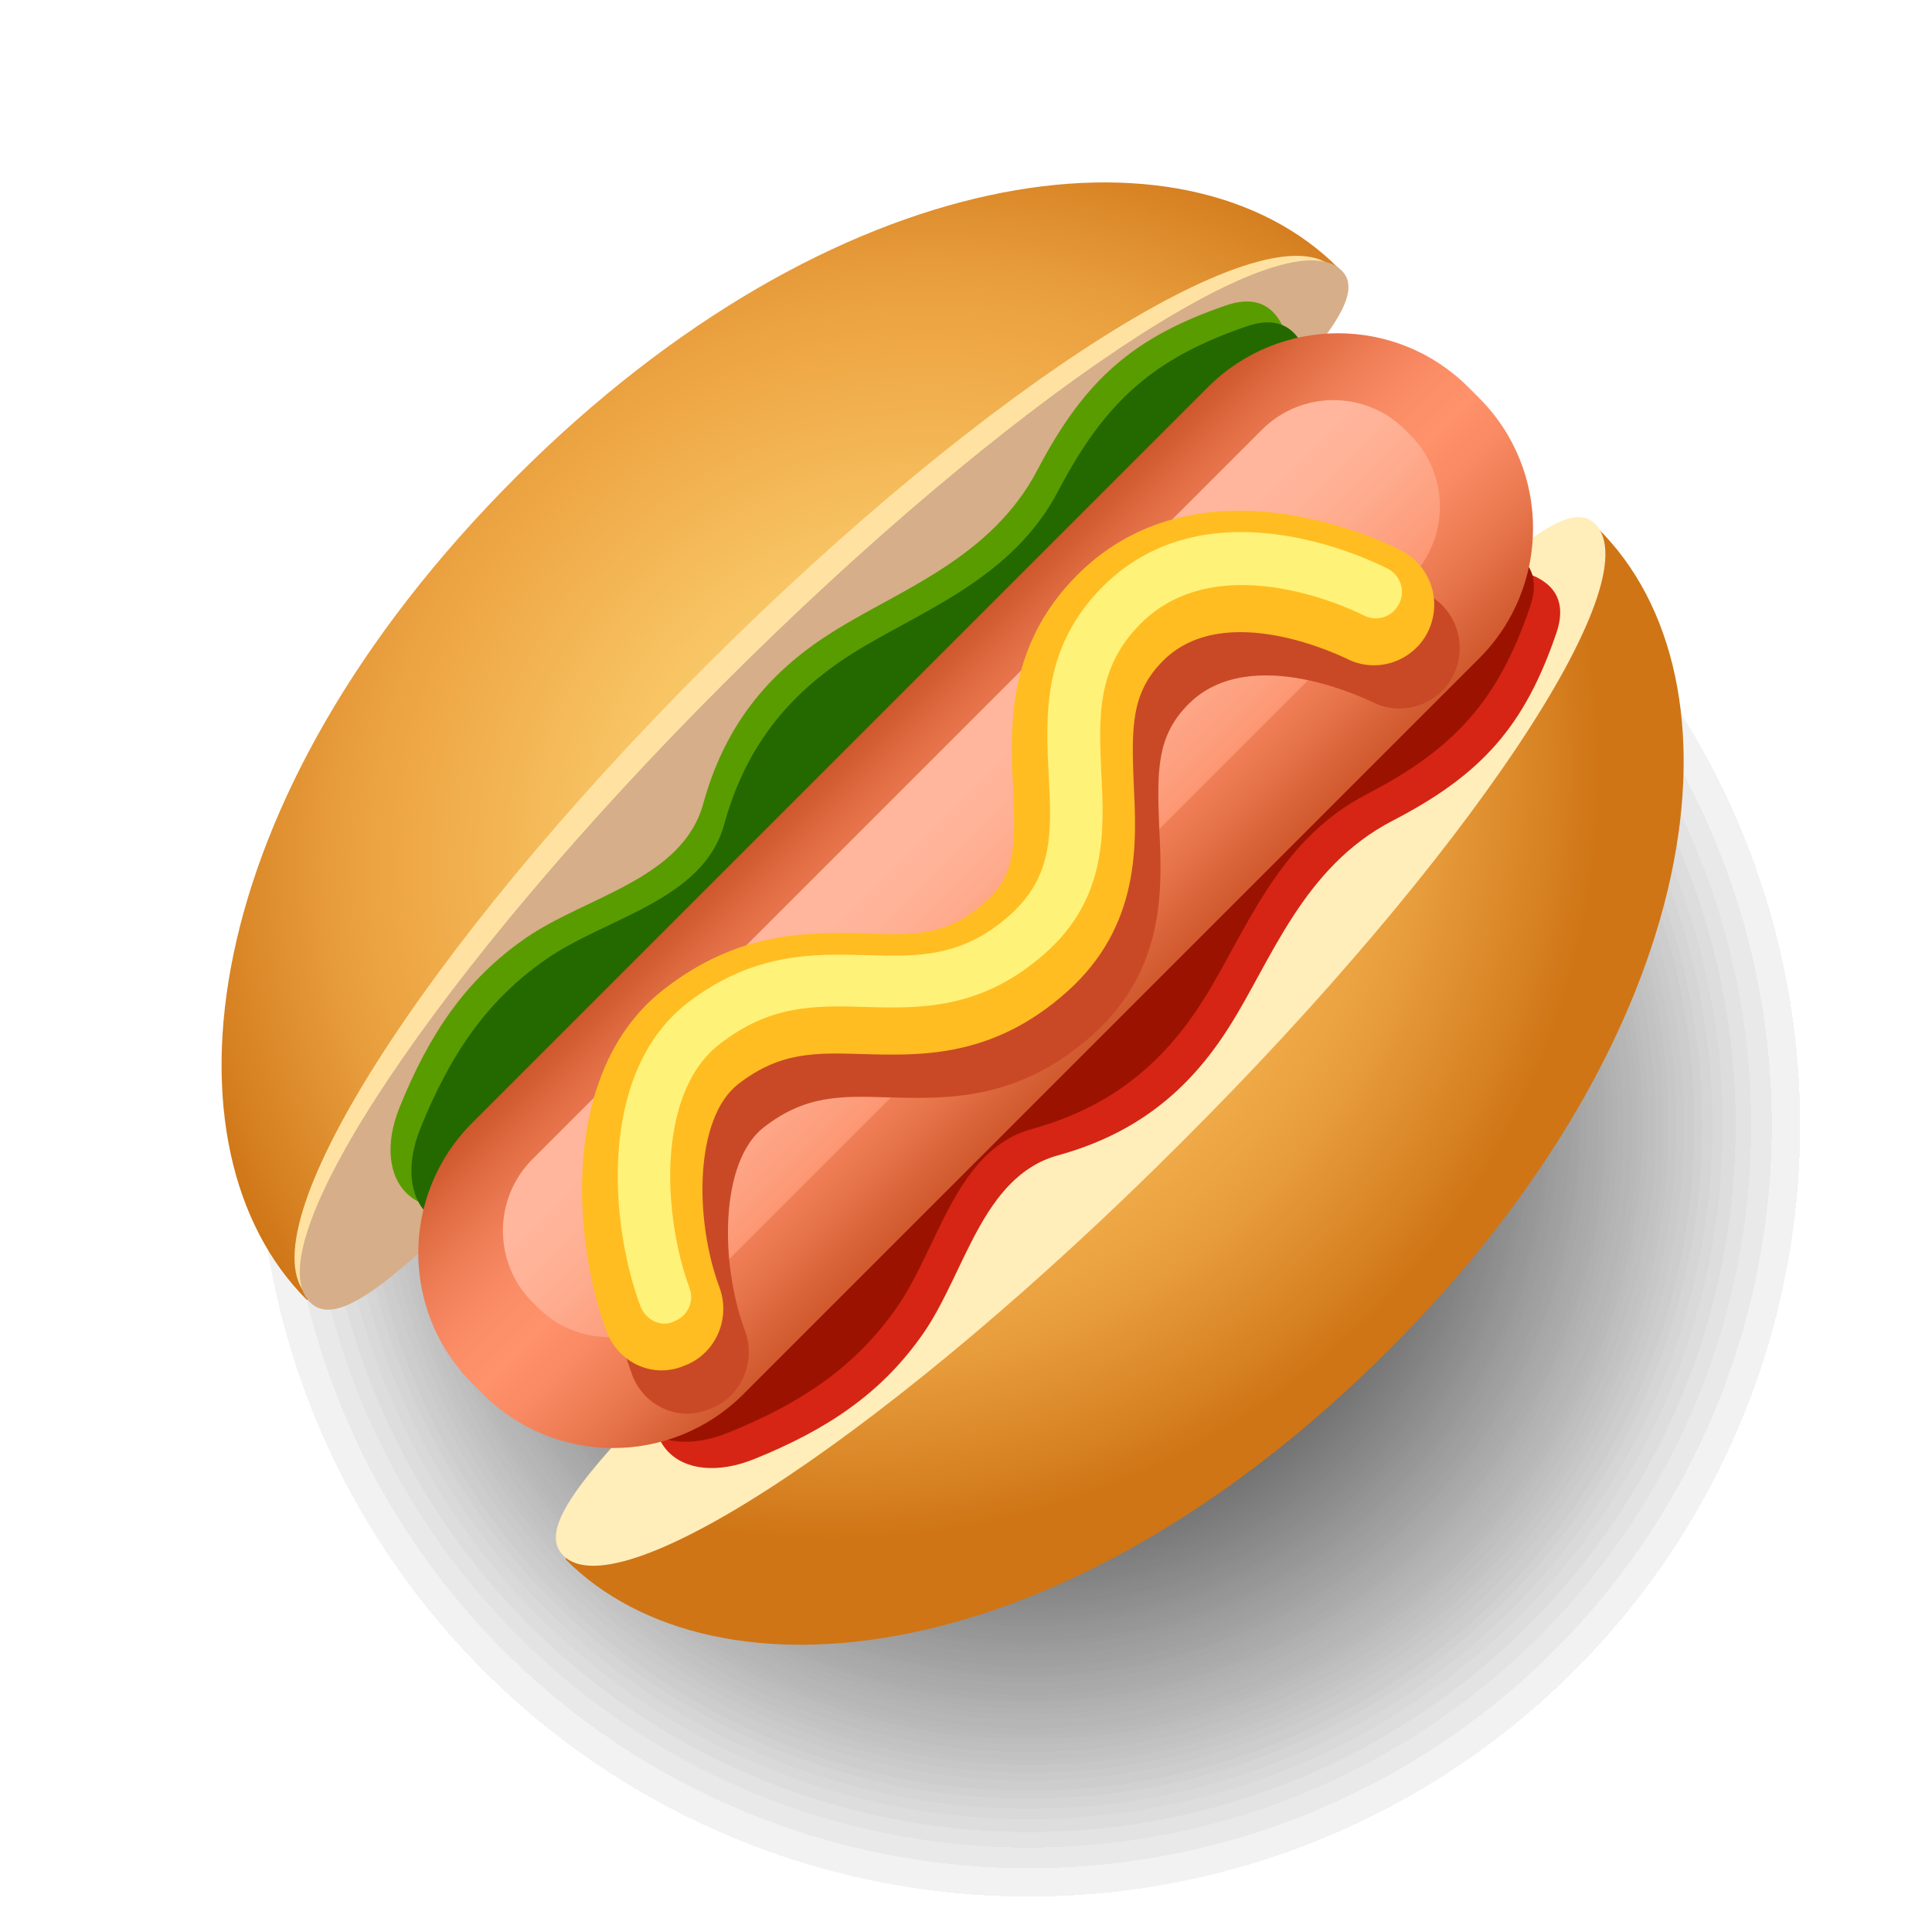
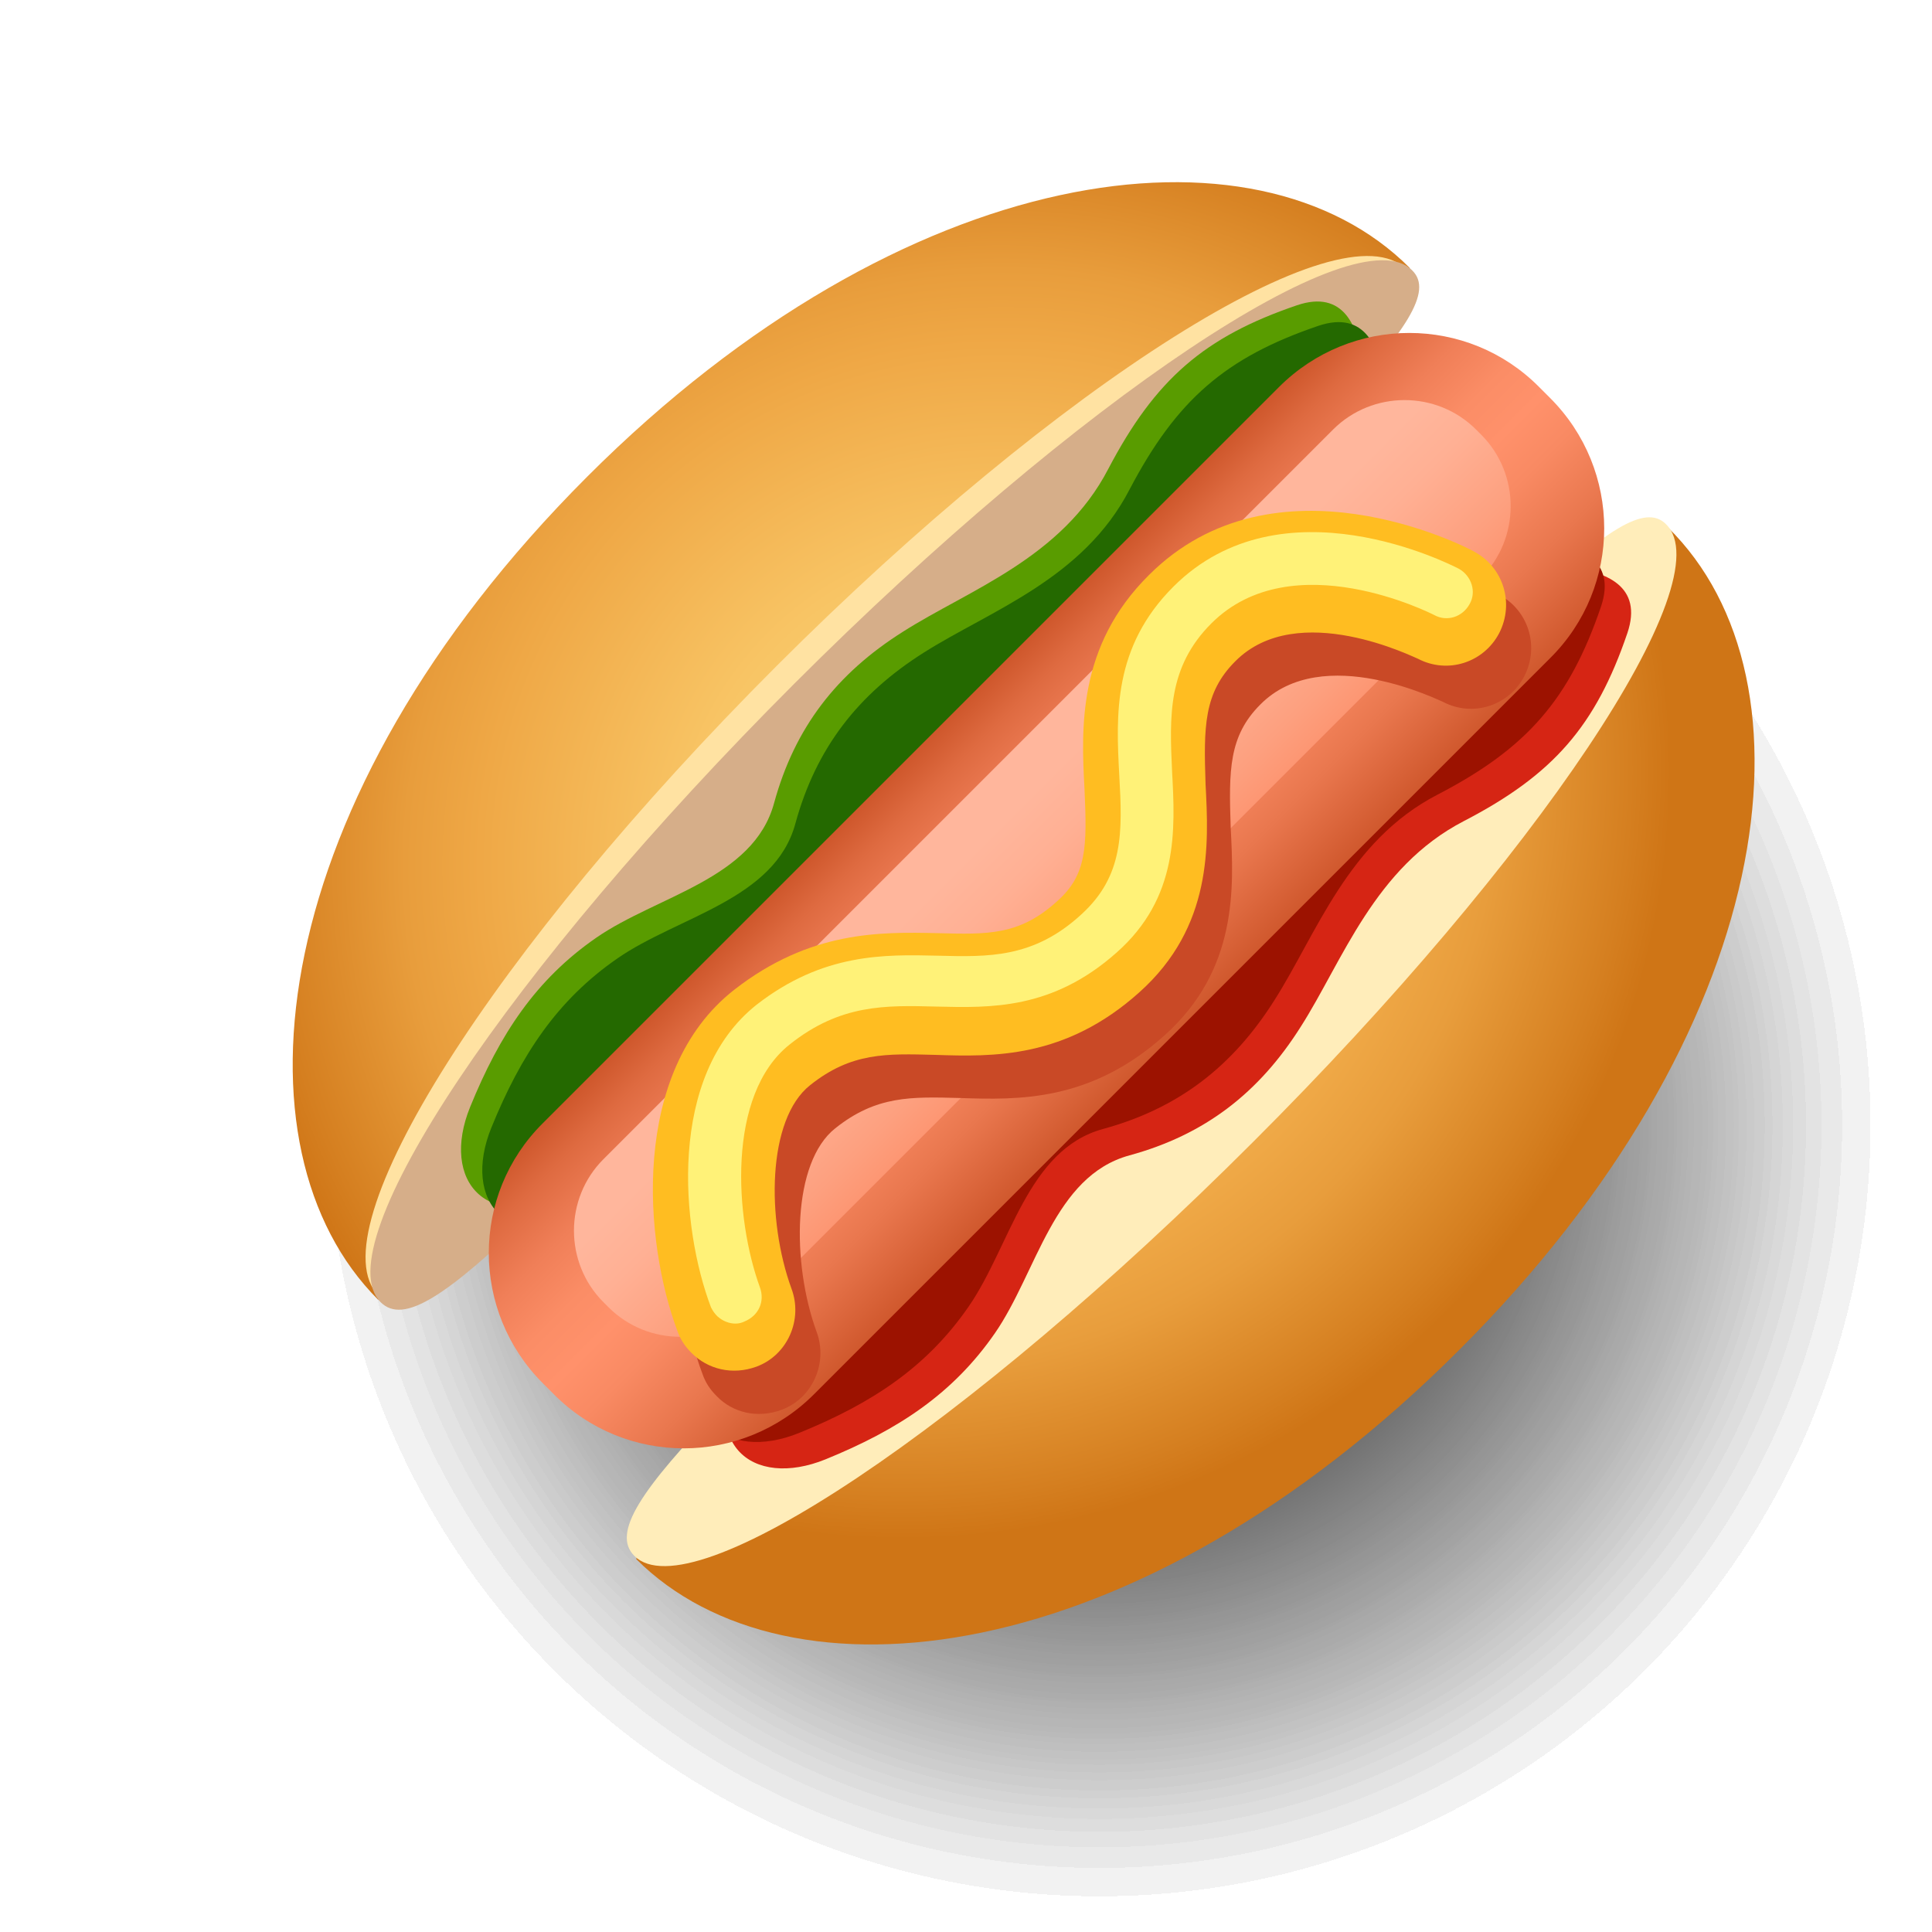
- <svg xmlns="http://www.w3.org/2000/svg" version="1.1" id="Layer_1" x="0px" y="0px" viewBox="0 0 250 250" enable-background="new 0 0 250 250" xml:space="preserve">
+ <svg xmlns="http://www.w3.org/2000/svg" version="1.1" id="Layer_1" x="0px" y="0px" viewBox="0 0 300 300" enable-background="new 0 0 300 300" xml:space="preserve">
  <g>
    <defs>
-       <filter id="Adobe_OpacityMaskFilter" filterUnits="userSpaceOnUse" x="31.4" y="43.9" width="203.5" height="203.5">
+       <filter id="Adobe_OpacityMaskFilter" filterUnits="userSpaceOnUse" x="48.6" y="52.6" width="244.3" height="244.3">
        <feColorMatrix type="matrix" values="1 0 0 0 0  0 1 0 0 0  0 0 1 0 0  0 0 0 1 0" />
      </filter>
    </defs>
-     <mask maskUnits="userSpaceOnUse" x="31.4" y="43.9" width="203.5" height="203.5" id="SVGID_1_">
+     <mask maskUnits="userSpaceOnUse" x="48.6" y="52.6" width="244.3" height="244.3" id="SVGID_1_">
      <g filter="url(#Adobe_OpacityMaskFilter)">
-         <radialGradient id="SVGID_2_" cx="133.136" cy="145.614" r="103.428" gradientUnits="userSpaceOnUse">
+         <radialGradient id="SVGID_2_" cx="142.267" cy="154.4" r="103.4" gradientTransform="matrix(1.2 0 0 -1.2 0 360)" gradientUnits="userSpaceOnUse">
          <stop offset="0" style="stop-color:#FFFFFF" />
-           <stop offset="8.943852e-02" style="stop-color:#F2F2F2" />
+           <stop offset="8.943853e-02" style="stop-color:#F2F2F2" />
          <stop offset="0.257" style="stop-color:#CECECE" />
          <stop offset="0.484" style="stop-color:#949494" />
          <stop offset="0.76" style="stop-color:#464646" />
          <stop offset="0.986" style="stop-color:#000000" />
        </radialGradient>
-         <circle fill="url(#SVGID_2_)" cx="133.1" cy="145.6" r="103.4" />
+         <circle fill="url(#SVGID_2_)" cx="170.7" cy="174.7" r="124.1" />
      </g>
    </mask>
-     <circle mask="url(#SVGID_1_)" cx="133.1" cy="145.6" r="101.8" />
-     <radialGradient id="SVGID_3_" cx="883.65" cy="2383.633" r="102.519" gradientTransform="matrix(0.7071 0.7071 -0.7071 0.7071 1168.228 -2210.528)" gradientUnits="userSpaceOnUse">
+     <circle mask="url(#SVGID_1_)" cx="170.7" cy="174.7" r="122.2" />
+     <radialGradient id="SVGID_3_" cx="890.132" cy="-2077.151" r="102.519" gradientTransform="matrix(0.8485 0.8485 0.8485 -0.8485 1147.318 -2398.077)" gradientUnits="userSpaceOnUse">
      <stop offset="2.709790e-02" style="stop-color:#FFDC7D" />
      <stop offset="0.183" style="stop-color:#FDD676" />
      <stop offset="0.403" style="stop-color:#F8C464" />
      <stop offset="0.658" style="stop-color:#EFA846" />
      <stop offset="0.753" style="stop-color:#E89D3C" />
      <stop offset="0.919" style="stop-color:#D57F20" />
      <stop offset="0.97" style="stop-color:#CF7516" />
    </radialGradient>
-     <path fill="url(#SVGID_3_)" d="M179.7,174.7c-42,42-87.1,46.5-106.5,27.1c1.8-11.6,22.8-14.6,72.3-64   c48.1-48.1,51.6-69.7,61.2-69.5C226.8,88.1,220.9,133.5,179.7,174.7z" />
-     <path fill="#FFEDBA" d="M152.9,147.8c-36.9,36.9-72.7,60.8-80,53.5c-5.9-5.9,15-22.4,64.5-71.8c48.1-48.1,63.7-67.1,69-61.7   C213.8,75.1,189.8,111,152.9,147.8z" />
-     <radialGradient id="SVGID_4_" cx="5478.073" cy="2383.303" r="102.516" gradientTransform="matrix(-0.7071 -0.7071 -0.7071 0.7071 5679.081 2300.323)" gradientUnits="userSpaceOnUse">
+     <path fill="url(#SVGID_3_)" d="M226.6,209.6c-50.4,50.4-104.5,55.8-127.8,32.5c2.2-13.9,27.4-17.5,86.8-76.8   c57.7-57.7,61.9-83.6,73.4-83.4C283.2,105.7,276.1,160.2,226.6,209.6z" />
+     <path fill="#FFEDBA" d="M194.5,177.4c-44.3,44.3-87.2,73-96,64.2c-7.1-7.1,18-26.9,77.4-86.2c57.7-57.7,76.4-80.5,82.8-74   C267.6,90.1,238.8,133.2,194.5,177.4z" />
+     <radialGradient id="SVGID_4_" cx="5471.591" cy="-2076.821" r="102.516" gradientTransform="matrix(-0.8485 -0.8485 0.8485 -0.8485 6560.341 3014.944)" gradientUnits="userSpaceOnUse">
      <stop offset="2.709790e-02" style="stop-color:#FFDC7D" />
      <stop offset="0.183" style="stop-color:#FDD676" />
      <stop offset="0.403" style="stop-color:#F8C464" />
      <stop offset="0.658" style="stop-color:#EFA846" />
      <stop offset="0.753" style="stop-color:#E89D3C" />
      <stop offset="0.919" style="stop-color:#D57F20" />
      <stop offset="0.97" style="stop-color:#CF7516" />
    </radialGradient>
-     <path fill="url(#SVGID_4_)" d="M66.8,61.7c-42,42-46.5,87.1-27.1,106.5c11.6-1.8,14.6-22.8,64-72.3c48.1-48.1,69.7-51.6,69.5-61.2   C153.3,14.7,107.9,20.6,66.8,61.7z" />
-     <path fill="#FFE2A2" d="M91.3,86.2c-36.7,36.7-59.8,73.2-51.5,81.5c6.7,6.7,22.8-14.5,72-63.7c47.9-47.9,67-63.2,60.9-69.2   C164.5,26.5,128,49.5,91.3,86.2z" />
-     <path fill="#D6AE89" d="M93.6,88.5c-36.9,36.9-60.8,72.7-53.5,80c5.9,5.9,22.4-15,71.8-64.5c48.1-48.1,67.1-63.7,61.7-69   C166.3,27.7,130.5,51.6,93.6,88.5z" />
-     <path fill="#D62514" d="M182.4,73.9c0,0,23.1-4.1,19,8c-4.1,12-9.6,18.3-21.2,24.3c-11.6,6-15.7,18.1-21.1,26.6   c-5.4,8.6-12.4,14-22.2,16.7c-9.8,2.7-12,15.2-17.4,23c-5.4,7.8-12.5,12.5-21.9,16.3c-9.4,3.8-17.2-1.8-10.5-14.9   C93.9,160.8,182.4,73.9,182.4,73.9z" />
-     <path fill="#9C1200" d="M179,70.5c0,0,23.1-4.1,19,8c-4.1,12-9.6,18.3-21.2,24.3c-11.6,6-15.7,18.1-21.1,26.6   c-5.4,8.6-12.4,14-22.2,16.7c-9.8,2.7-12,15.2-17.4,23c-5.4,7.8-12.5,12.5-21.9,16.3c-9.4,3.8-17.2-1.8-10.5-14.9   C90.5,157.5,179,70.5,179,70.5z" />
-     <path fill="#599C00" d="M166.7,58.5c0,0,4.1-23.1-8-19c-12,4.1-18.3,9.6-24.4,21.2c-6,11.6-18.1,15.7-26.6,21.1   c-8.6,5.4-14,12.4-16.7,22.2c-2.7,9.8-15.2,12-23,17.4c-7.8,5.4-12.5,12.5-16.3,21.9c-3.8,9.4,1.8,17.2,14.9,10.5   C79.8,147.1,166.7,58.5,166.7,58.5z" />
-     <path fill="#246900" d="M169.4,61.2c0,0,4.1-23.1-8-19c-12,4.1-18.3,9.6-24.4,21.2C131,75,119,79.1,110.4,84.5   c-8.6,5.4-14,12.4-16.7,22.2c-2.7,9.8-15.2,12-23,17.4c-7.8,5.4-12.5,12.5-16.3,21.9c-3.8,9.4,1.8,17.2,14.9,10.5   C82.4,149.8,169.4,61.2,169.4,61.2z" />
-     <linearGradient id="SVGID_5_" gradientUnits="userSpaceOnUse" x1="880.552" y1="2381.368" x2="936.186" y2="2381.368" gradientTransform="matrix(0.7071 0.7071 -0.7071 0.7071 1168.228 -2210.528)">
+     <path fill="url(#SVGID_4_)" d="M91.2,74c-50.4,50.4-55.8,104.5-32.5,127.8c13.9-2.2,17.5-27.4,76.8-86.8   c57.7-57.7,83.6-61.9,83.4-73.4C195,17.6,140.5,24.7,91.2,74z" />
+     <path fill="#FFE2A2" d="M120.6,103.4c-44,44-71.8,87.8-61.8,97.8c8,8,27.4-17.4,86.4-76.4c57.5-57.5,80.4-75.8,73.1-83   C208.4,31.8,164.6,59.4,120.6,103.4z" />
+     <path fill="#D6AE89" d="M123.3,106.2c-44.3,44.3-73,87.2-64.2,96c7.1,7.1,26.9-18,86.2-77.4c57.7-57.7,80.5-76.4,74-82.8   C210.6,33.2,167.6,61.9,123.3,106.2z" />
+     <path fill="#D62514" d="M229.9,88.7c0,0,27.7-4.9,22.8,9.6c-4.9,14.4-11.5,22-25.4,29.2c-13.9,7.2-18.8,21.7-25.3,31.9   c-6.5,10.3-14.9,16.8-26.6,20c-11.8,3.2-14.4,18.2-20.9,27.6c-6.5,9.4-15,15-26.3,19.6s-20.6-2.2-12.6-17.9   C123.7,193,229.9,88.7,229.9,88.7z" />
+     <path fill="#9C1200" d="M225.8,84.6c0,0,27.7-4.9,22.8,9.6c-4.9,14.4-11.5,22-25.4,29.2c-13.9,7.2-18.8,21.7-25.3,31.9   c-6.5,10.3-14.9,16.8-26.6,20c-11.8,3.2-14.4,18.2-20.9,27.6c-6.5,9.4-15,15-26.3,19.6c-11.3,4.6-20.6-2.2-12.6-17.9   C119.6,189,225.8,84.6,225.8,84.6z" />
+     <path fill="#599C00" d="M211,70.2c0,0,4.9-27.7-9.6-22.8c-14.4,4.9-22,11.5-29.3,25.4c-7.2,13.9-21.7,18.8-31.9,25.3   c-10.3,6.5-16.8,14.9-20,26.6c-3.2,11.8-18.2,14.4-27.6,20.9s-15,15-19.6,26.3c-4.6,11.3,2.2,20.6,17.9,12.6   C106.8,176.5,211,70.2,211,70.2z" />
+     <path fill="#246900" d="M214.3,73.4c0,0,4.9-27.7-9.6-22.8c-14.4,4.9-22,11.5-29.3,25.4c-7.2,13.9-21.6,18.8-31.9,25.3   c-10.3,6.5-16.8,14.9-20,26.6c-3.2,11.8-18.2,14.4-27.6,20.9c-9.4,6.5-15,15-19.6,26.3c-4.6,11.3,2.2,20.6,17.9,12.6   C109.9,179.8,214.3,73.4,214.3,73.4z" />
+     <linearGradient id="SVGID_5_" gradientUnits="userSpaceOnUse" x1="887.034" y1="-2074.905" x2="942.668" y2="-2074.905" gradientTransform="matrix(0.8485 0.8485 0.8485 -0.8485 1147.318 -2398.078)">
      <stop offset="0" style="stop-color:#C64D21" />
      <stop offset="0.132" style="stop-color:#DE6A40" />
      <stop offset="0.264" style="stop-color:#F07F58" />
      <stop offset="0.386" style="stop-color:#FB8D66" />
      <stop offset="0.491" style="stop-color:#FF916B" />
      <stop offset="0.595" style="stop-color:#F98A63" />
      <stop offset="0.752" style="stop-color:#E9774E" />
      <stop offset="0.944" style="stop-color:#CF572C" />
      <stop offset="0.998" style="stop-color:#C64D21" />
    </linearGradient>
-     <path fill="url(#SVGID_5_)" d="M96.2,180.4c-9.3,9.3-24.4,9.3-33.7,0l-1.4-1.4c-9.3-9.3-9.3-24.4,0-33.7l95.2-95.2   c9.3-9.3,24.4-9.3,33.7,0l1.4,1.4c9.3,9.3,9.3,24.4,0,33.7L96.2,180.4z" />
-     <linearGradient id="SVGID_6_" gradientUnits="userSpaceOnUse" x1="120.079" y1="106.807" x2="138.401" y2="125.129">
+     <path fill="url(#SVGID_5_)" d="M126.4,216.5c-11.2,11.2-29.3,11.2-40.4,0l-1.7-1.7c-11.2-11.2-11.2-29.3,0-40.4L198.6,60.1   c11.2-11.2,29.3-11.2,40.4,0l1.7,1.7c11.2,11.2,11.2,29.3,0,40.4L126.4,216.5z" />
+     <linearGradient id="SVGID_6_" gradientUnits="userSpaceOnUse" x1="129.259" y1="193.207" x2="147.582" y2="174.885" gradientTransform="matrix(1.2 0 0 -1.2 0 360)">
      <stop offset="0" style="stop-color:#FFB69C" />
      <stop offset="0.258" style="stop-color:#FFB094" />
      <stop offset="0.649" style="stop-color:#FDA07F" />
      <stop offset="1" style="stop-color:#FC8D67" />
    </linearGradient>
-     <path fill="url(#SVGID_6_)" d="M88.1,169.2c-5.1,5.1-13.4,5.1-18.5,0l-0.7-0.7c-5.1-5.1-5.1-13.4,0-18.5l94.4-94.4   c5.1-5.1,13.4-5.1,18.5,0l0.7,0.7c5.1,5.1,5.1,13.4,0,18.5L88.1,169.2z" />
-     <path fill="#C94926" d="M83.6,180.7c-0.8-0.8-1.4-1.7-1.8-2.8c-4.3-11.5-6.2-33.6,7.3-44.2c9.8-7.7,18.9-7.5,26.3-7.3   c6.4,0.2,10.6,0.3,15.5-4.2c3.8-3.4,3.8-7.1,3.5-14.5c-0.4-7.8-0.9-18.5,8.3-27.7c16.3-16.3,41-3.7,42-3.1c3.8,2,5.3,6.7,3.3,10.6   c-2,3.8-6.7,5.3-10.5,3.3c-0.3-0.1-15.6-7.8-23.7,0.3c-4.1,4.1-4.1,8.5-3.8,15.9c0.4,7.8,0.9,18.4-8.6,26.9   c-9.6,8.6-18.9,8.3-26.4,8.1c-6.3-0.2-10.8-0.3-16.2,3.9c-5.6,4.4-5.7,17.4-2.4,26.3c1.5,4-0.5,8.6-4.5,10.1   C88.9,183.6,85.7,182.8,83.6,180.7z" />
-     <path fill="#FFBD21" d="M80.3,175.1c-0.8-0.8-1.4-1.7-1.8-2.8c-4.3-11.5-6.2-33.6,7.3-44.2c9.8-7.7,18.9-7.5,26.3-7.3   c6.4,0.2,10.6,0.3,15.5-4.2c3.8-3.4,3.8-7.1,3.5-14.5c-0.4-7.8-0.9-18.5,8.3-27.7c16.3-16.3,41-3.7,42-3.1c3.8,2,5.3,6.7,3.3,10.6   c-2,3.8-6.7,5.3-10.5,3.3c-0.3-0.1-15.6-7.8-23.7,0.3c-4.1,4.1-4.1,8.5-3.8,15.9c0.4,7.8,0.9,18.4-8.6,26.9   c-9.6,8.6-18.9,8.3-26.4,8.1c-6.3-0.2-10.8-0.3-16.2,3.9c-5.6,4.4-5.7,17.4-2.4,26.3c1.5,4-0.5,8.6-4.5,10.1   C85.6,178,82.4,177.2,80.3,175.1z" />
-     <path fill="#FFF278" d="M83.7,170.3c-0.3-0.3-0.6-0.7-0.8-1.2c-3.9-10.3-5.7-30,5.9-39.2c8.6-6.7,16.5-6.5,23.4-6.3   c6.6,0.2,12.4,0.3,18.6-5.3c5.5-5,5.3-10.7,4.9-18c-0.4-7.8-0.8-16.6,7-24.4c14.1-14.1,35.9-2.8,36.9-2.3c1.7,0.9,2.3,3,1.4,4.6   c-0.9,1.7-2.9,2.3-4.6,1.4l0,0c-0.2-0.1-18.3-9.4-28.8,1.1c-5.7,5.7-5.4,12-5.1,19.2c0.4,7.6,0.8,16.3-7.2,23.4   c-8.3,7.4-16.3,7.2-23.3,7c-6.6-0.2-12.4-0.3-19,4.9c-8.2,6.5-7.1,22.5-3.8,31.4c0.7,1.8-0.2,3.7-2,4.4   C86,171.6,84.6,171.2,83.7,170.3z" />
+     <path fill="url(#SVGID_6_)" d="M116.7,203c-6.1,6.1-16.1,6.1-22.2,0l-0.8-0.8c-6.1-6.1-6.1-16.1,0-22.2L207,66.7   c6.1-6.1,16.1-6.1,22.2,0l0.8,0.8c6.1,6.1,6.1,16.1,0,22.2L116.7,203z" />
+     <path fill="#C94926" d="M111.3,216.8c-1-1-1.7-2-2.2-3.4c-5.2-13.8-7.4-40.3,8.8-53c11.8-9.2,22.7-9,31.6-8.8   c7.7,0.2,12.7,0.4,18.6-5c4.6-4.1,4.6-8.5,4.2-17.4c-0.5-9.4-1.1-22.2,10-33.2c19.6-19.6,49.2-4.4,50.4-3.7c4.6,2.4,6.4,8,4,12.7   c-2.4,4.6-8,6.4-12.6,4c-0.4-0.1-18.7-9.4-28.4,0.4c-4.9,4.9-4.9,10.2-4.6,19.1c0.5,9.4,1.1,22.1-10.3,32.3   c-11.5,10.3-22.7,10-31.7,9.7c-7.6-0.2-13-0.4-19.4,4.7c-6.7,5.3-6.8,20.9-2.9,31.6c1.8,4.8-0.6,10.3-5.4,12.1   C117.7,220.3,113.8,219.4,111.3,216.8z" />
+     <path fill="#FFBD21" d="M107.4,210.1c-1-1-1.7-2-2.2-3.4c-5.2-13.8-7.4-40.3,8.8-53c11.8-9.2,22.7-9,31.6-8.8   c7.7,0.2,12.7,0.4,18.6-5c4.6-4.1,4.6-8.5,4.2-17.4c-0.5-9.4-1.1-22.2,10-33.2c19.6-19.6,49.2-4.4,50.4-3.7c4.6,2.4,6.4,8,4,12.7   c-2.4,4.6-8,6.4-12.6,4c-0.4-0.1-18.7-9.4-28.4,0.4c-4.9,4.9-4.9,10.2-4.6,19.1c0.5,9.4,1.1,22.1-10.3,32.3   c-11.5,10.3-22.7,10-31.7,9.7c-7.6-0.2-13-0.4-19.4,4.7c-6.7,5.3-6.8,20.9-2.9,31.6c1.8,4.8-0.6,10.3-5.4,12.1   C113.7,213.6,109.9,212.6,107.4,210.1z" />
+     <path fill="#FFF278" d="M111.4,204.4c-0.4-0.4-0.7-0.8-1-1.4c-4.7-12.4-6.8-36,7.1-47c10.3-8,19.8-7.8,28.1-7.6   c7.9,0.2,14.9,0.4,22.3-6.4c6.6-6,6.4-12.8,5.9-21.6c-0.5-9.4-1-19.9,8.4-29.3c16.9-16.9,43.1-3.4,44.3-2.8c2,1.1,2.8,3.6,1.7,5.5   c-1.1,2-3.5,2.8-5.5,1.7l0,0c-0.2-0.1-22-11.3-34.6,1.3c-6.8,6.8-6.5,14.4-6.1,23c0.5,9.1,1,19.6-8.6,28.1c-10,8.9-19.6,8.6-28,8.4   c-7.9-0.2-14.9-0.4-22.8,5.9c-9.8,7.8-8.5,27-4.6,37.7c0.8,2.2-0.2,4.4-2.4,5.3C114.2,205.9,112.5,205.4,111.4,204.4z" />
  </g>
</svg>
